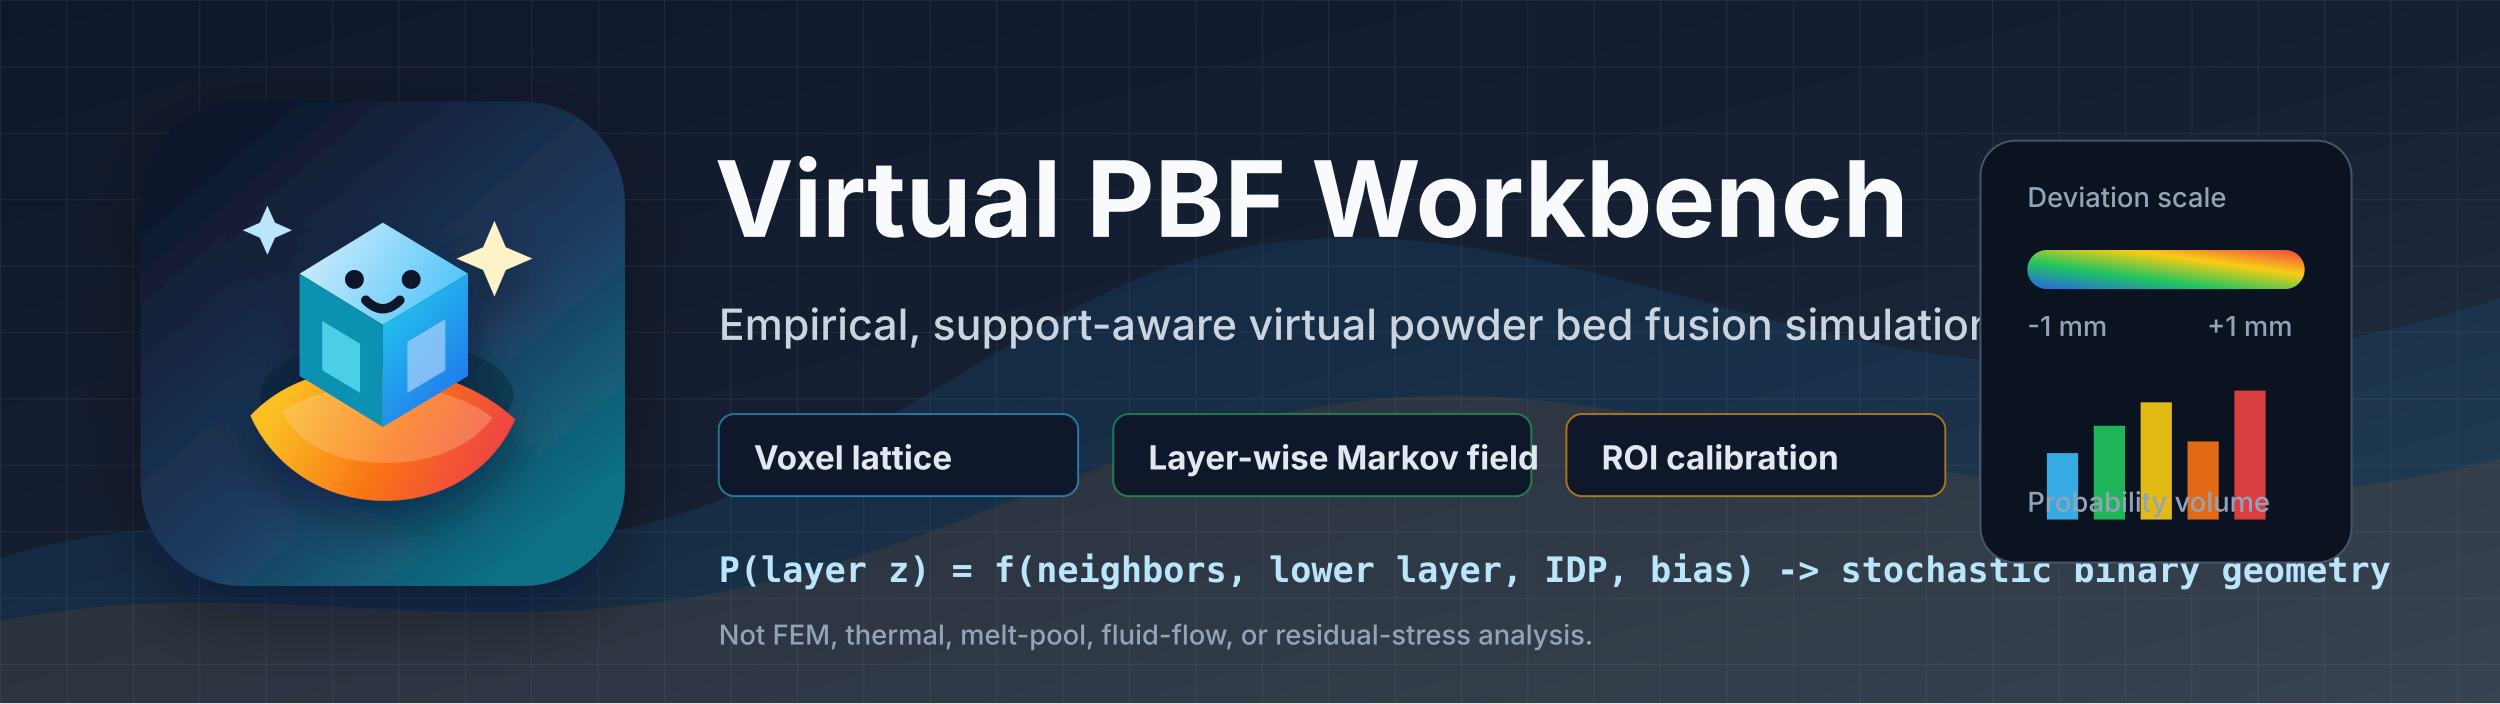
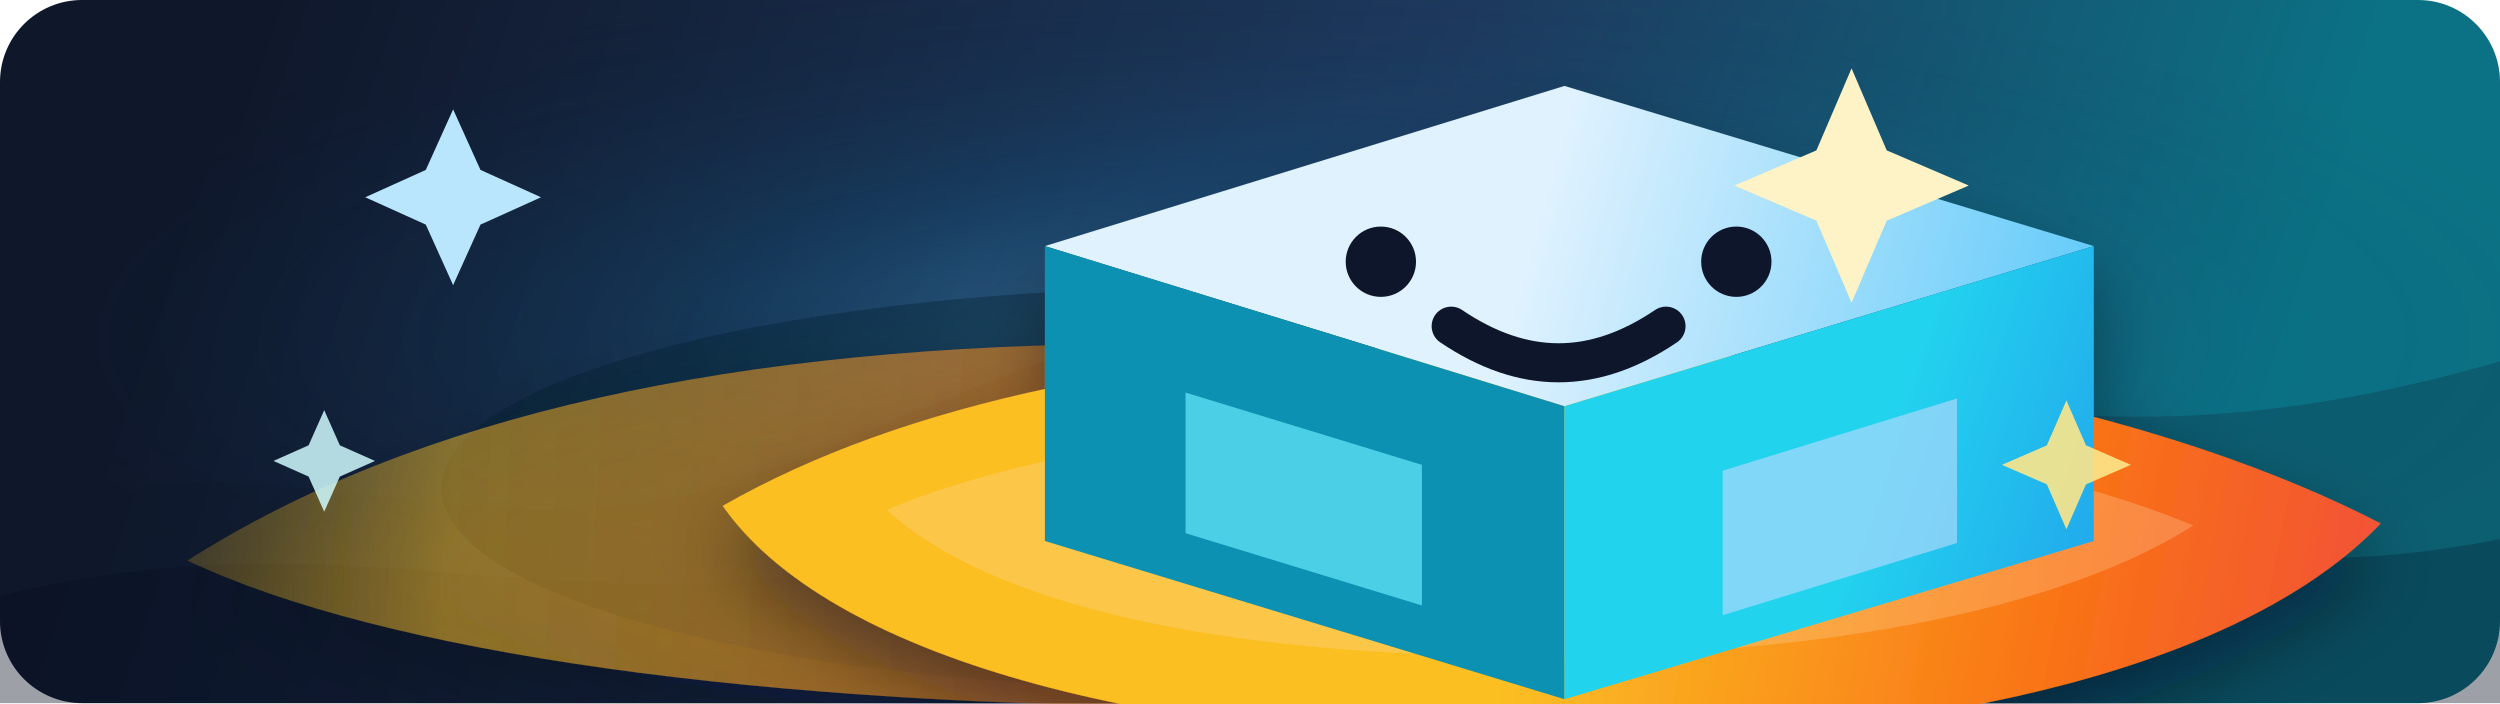
- <svg xmlns="http://www.w3.org/2000/svg" width="1280" height="360" viewBox="0 0 1280 360" role="img" aria-labelledby="title desc">
+ <svg xmlns="http://www.w3.org/2000/svg" width="1280" height="360" viewBox="0 0 1280 360" role="img" aria-label="Virtual PBF Workbench icon banner">
  <defs>
-     <linearGradient id="bg" x1="0" y1="0" x2="1" y2="1">
-       <stop offset="0" stop-color="#0f172a" />
-       <stop offset="0.52" stop-color="#172033" />
-       <stop offset="1" stop-color="#263446" />
-     </linearGradient>
-     <linearGradient id="pbfIconBg" x1="42" y1="22" x2="218" y2="232" gradientUnits="userSpaceOnUse">
+     <linearGradient id="bg" x1="120" y1="22" x2="1110" y2="356" gradientUnits="userSpaceOnUse">
      <stop offset="0" stop-color="#0f172a" />
      <stop offset="0.58" stop-color="#1e3a5f" />
      <stop offset="1" stop-color="#0b7285" />
    </linearGradient>
-     <linearGradient id="pbfIconMelt" x1="82" y1="142" x2="184" y2="195" gradientUnits="userSpaceOnUse">
+     <linearGradient id="melt" x1="420" y1="204" x2="910" y2="300" gradientUnits="userSpaceOnUse">
      <stop offset="0" stop-color="#fbbf24" />
      <stop offset="0.55" stop-color="#f97316" />
      <stop offset="1" stop-color="#ef4444" />
    </linearGradient>
-     <linearGradient id="pbfIconCubeTop" x1="82" y1="62" x2="176" y2="122" gradientUnits="userSpaceOnUse">
+     <linearGradient id="cubeTop" x1="420" y1="64" x2="790" y2="168" gradientUnits="userSpaceOnUse">
      <stop offset="0" stop-color="#e0f2fe" />
      <stop offset="1" stop-color="#38bdf8" />
    </linearGradient>
-     <linearGradient id="pbfIconCubeSide" x1="122" y1="98" x2="190" y2="158" gradientUnits="userSpaceOnUse">
+     <linearGradient id="cubeSide" x1="612" y1="140" x2="920" y2="244" gradientUnits="userSpaceOnUse">
      <stop offset="0" stop-color="#22d3ee" />
      <stop offset="1" stop-color="#2563eb" />
    </linearGradient>
-     <linearGradient id="heat" x1="0" y1="1" x2="1" y2="0">
-       <stop offset="0" stop-color="#2563eb" />
-       <stop offset="0.35" stop-color="#22c55e" />
-       <stop offset="0.68" stop-color="#facc15" />
-       <stop offset="1" stop-color="#ef4444" />
+     <linearGradient id="meltSoft" x1="0" y1="260" x2="1280" y2="316" gradientUnits="userSpaceOnUse">
+       <stop offset="0" stop-color="#fbbf24" stop-opacity="0" />
+       <stop offset="0.18" stop-color="#fbbf24" stop-opacity="0.48" />
+       <stop offset="0.52" stop-color="#f97316" stop-opacity="0.58" />
+       <stop offset="0.82" stop-color="#ef4444" stop-opacity="0.45" />
+       <stop offset="1" stop-color="#ef4444" stop-opacity="0" />
    </linearGradient>
-     <filter id="shadow" x="-20%" y="-20%" width="140%" height="140%">
-       <feDropShadow dx="0" dy="16" stdDeviation="18" flood-color="#020617" flood-opacity="0.35" />
+     <radialGradient id="glow" cx="50%" cy="48%" r="54%">
+       <stop offset="0" stop-color="#7dd3fc" stop-opacity="0.35" />
+       <stop offset="0.42" stop-color="#0ea5e9" stop-opacity="0.12" />
+       <stop offset="1" stop-color="#020617" stop-opacity="0" />
+     </radialGradient>
+     <filter id="softShadow" x="-20%" y="-20%" width="140%" height="150%">
+       <feDropShadow dx="0" dy="18" stdDeviation="18" flood-color="#020617" flood-opacity="0.38" />
    </filter>
-     <filter id="pbfIconSoftShadow" x="-20%" y="-20%" width="140%" height="150%">
-       <feDropShadow dx="0" dy="12" stdDeviation="12" flood-color="#020617" flood-opacity="0.38" />
+     <filter id="wideShadow" x="-20%" y="-80%" width="140%" height="260%">
+       <feDropShadow dx="0" dy="24" stdDeviation="22" flood-color="#020617" flood-opacity="0.35" />
    </filter>
-     <pattern id="grid" width="34" height="34" patternUnits="userSpaceOnUse">
-       <path d="M34 0H0V34" fill="none" stroke="#94a3b8" stroke-opacity="0.12" stroke-width="1" />
-     </pattern>
-     <style>
-       .title { font-family: Segoe UI, Inter, Arial, sans-serif; font-size: 54px; font-weight: 750; fill: #f8fafc; letter-spacing: 0; }
-       .subtitle { font-family: Segoe UI, Inter, Arial, sans-serif; font-size: 22px; font-weight: 500; fill: #cbd5e1; letter-spacing: 0; }
-       .label { font-family: Segoe UI, Inter, Arial, sans-serif; font-size: 17px; font-weight: 650; fill: #e2e8f0; letter-spacing: 0; }
-       .small { font-family: Segoe UI, Inter, Arial, sans-serif; font-size: 14px; font-weight: 500; fill: #94a3b8; letter-spacing: 0; }
-       .math { font-family: Consolas, Menlo, monospace; font-size: 18px; font-weight: 600; fill: #bae6fd; letter-spacing: 0; }
-     </style>
  </defs>
-   <rect width="1280" height="360" fill="url(#bg)" />
-   <rect width="1280" height="360" fill="url(#grid)" />
-   <path d="M0 286C133 243 229 306 358 260C508 206 564 102 740 125C897 145 1015 236 1280 153V360H0Z" fill="#0ea5e9" opacity="0.1" />
-   <path d="M0 318C138 291 237 334 388 299C528 267 625 188 788 205C951 221 1075 286 1280 235V360H0Z" fill="#f97316" opacity="0.1" />
-   <g transform="translate(72 52) scale(0.96875)" filter="url(#shadow)">
-     <rect width="256" height="256" rx="54" fill="url(#pbfIconBg)" />
-     <g filter="url(#pbfIconSoftShadow)">
-       <path d="M63 155c0-16 30-29 67-29s67 13 67 29-30 29-67 29-67-13-67-29z" fill="#0f172a" opacity="0.35" />
-       <path d="M58 166c15-16 37-25 66-25 31 0 57 11 74 27-11 25-36 43-69 43-32 0-59-18-71-45z" fill="url(#pbfIconMelt)" />
-       <path d="M75 164c11-8 29-14 52-14 25 0 46 7 59 17-10 14-30 24-57 24-26 0-46-10-54-27z" fill="#fed7aa" opacity="0.28" />
-       <path d="M84 91l44-27 45 27-45 27-44-27z" fill="url(#pbfIconCubeTop)" />
-       <path d="M84 91l44 27v54l-44-27V91z" fill="#0891b2" />
-       <path d="M128 118l45-27v54l-45 27v-54z" fill="url(#pbfIconCubeSide)" />
-       <path d="M96 116l20 12v26l-20-12v-26z" fill="#67e8f9" opacity="0.72" />
-       <path d="M141 127l20-12v27l-20 12v-27z" fill="#bfdbfe" opacity="0.6" />
-       <circle cx="113" cy="94" r="5" fill="#0f172a" />
-       <circle cx="143" cy="94" r="5" fill="#0f172a" />
-       <path d="M119 105c6 6 12 6 18 0" fill="none" stroke="#0f172a" stroke-width="5" stroke-linecap="round" />
-       <path d="M187 63l6 14 14 6-14 6-6 14-6-14-14-6 14-6 6-14z" fill="#fef3c7" />
-       <path d="M67 55l4 9 9 4-9 4-4 9-4-9-9-4 9-4 4-9z" fill="#bae6fd" />
-     </g>
+   <rect width="1280" height="360" rx="42" fill="url(#bg)" />
+   <rect width="1280" height="360" rx="42" fill="url(#glow)" />
+   <path d="M0 260C146 218 250 292 384 244C530 191 606 135 780 158C930 178 1042 254 1280 185V360H0Z" fill="#0f172a" opacity="0.22" />
+   <path d="M0 305C184 260 287 326 463 285C638 244 733 214 916 242C1051 263 1133 305 1280 276V360H0Z" fill="#020617" opacity="0.22" />
+   <g filter="url(#wideShadow)">
+     <path d="M226 250c0-57 180-103 402-103s402 46 402 103-180 103-402 103-402-46-402-103z" fill="#0f172a" opacity="0.35" />
+     <path d="M96 287c116-74 280-111 493-111 230 0 424 46 550 122-82 40-261 64-504 64-247 0-440-28-539-75z" fill="url(#meltSoft)" />
  </g>
-   <g transform="translate(366 82)">
-     <text class="title" x="0" y="0" dominant-baseline="hanging">Virtual PBF Workbench</text>
-     <text class="subtitle" x="2" y="76" dominant-baseline="hanging">Empirical, support-aware virtual powder bed fusion simulation</text>
-     <g transform="translate(2 130)">
-       <rect x="0" y="0" width="184" height="42" rx="8" fill="#0f172a" stroke="#38bdf8" stroke-opacity="0.55" />
-       <text class="label" x="18" y="22" dominant-baseline="middle">Voxel lattice</text>
-       <rect x="202" y="0" width="214" height="42" rx="8" fill="#0f172a" stroke="#22c55e" stroke-opacity="0.55" />
-       <text class="label" x="220" y="22" dominant-baseline="middle">Layer-wise Markov field</text>
-       <rect x="434" y="0" width="194" height="42" rx="8" fill="#0f172a" stroke="#f59e0b" stroke-opacity="0.65" />
-       <text class="label" x="452" y="22" dominant-baseline="middle">ROI calibration</text>
-       <rect x="646" y="0" width="188" height="42" rx="8" fill="#0f172a" stroke="#e879f9" stroke-opacity="0.55" />
-       <text class="label" x="664" y="22" dominant-baseline="middle">Machine maps</text>
-     </g>
-     <text class="math" x="2" y="216">P(layer z) = f(neighbors, lower layer, IDP, bias) -&gt; stochastic binary geometry</text>
-     <text class="small" x="2" y="248">Not FEM, thermal, melt-pool, fluid-flow, or residual-stress analysis.</text>
+   <g transform="translate(370 35)" filter="url(#softShadow)">
+     <path d="M0 224c91-52 224-82 400-82 188 0 346 38 449 91-67 70-219 112-429 112-204 0-366-44-420-121z" fill="url(#melt)" />
+     <path d="M84 226c67-28 178-48 315-48 150 0 276 24 354 56-64 41-183 67-340 67-160 0-277-27-329-75z" fill="#fed7aa" opacity="0.28" />
+     <path d="M165 91l266-82 271 82-271 82-266-82z" fill="url(#cubeTop)" />
+     <path d="M165 91l266 82v150L165 242V91z" fill="#0891b2" />
+     <path d="M431 173l271-82v151l-271 81V173z" fill="url(#cubeSide)" />
+     <path d="M237 166l121 37v72l-121-37v-72z" fill="#67e8f9" opacity="0.72" />
+     <path d="M512 206l120-37v74l-120 37v-74z" fill="#bfdbfe" opacity="0.6" />
+     <circle cx="337" cy="99" r="18" fill="#0f172a" />
+     <circle cx="519" cy="99" r="18" fill="#0f172a" />
+     <path d="M373 132c37 25 73 25 110 0" fill="none" stroke="#0f172a" stroke-width="20" stroke-linecap="round" />
  </g>
-   <g transform="translate(1014 72)">
-     <rect x="0" y="0" width="190" height="216" rx="18" fill="#0b1220" stroke="#475569" />
-     <text class="small" x="24" y="34">Deviation scale</text>
-     <rect x="24" y="56" width="142" height="20" rx="10" fill="url(#heat)" />
-     <text class="small" x="24" y="100">-1 mm</text>
-     <text class="small" x="116" y="100">+1 mm</text>
-     <g transform="translate(34 128)" opacity="0.9">
-       <rect x="0" y="32" width="16" height="34" fill="#38bdf8" />
-       <rect x="24" y="18" width="16" height="48" fill="#22c55e" />
-       <rect x="48" y="6" width="16" height="60" fill="#facc15" />
-       <rect x="72" y="26" width="16" height="40" fill="#f97316" />
-       <rect x="96" y="0" width="16" height="66" fill="#ef4444" />
-     </g>
-     <text class="small" x="24" y="190">Probability volume</text>
-   </g>
+   <path d="M948 35l18 42 42 18-42 18-18 42-18-42-42-18 42-18 18-42z" fill="#fef3c7" />
+   <path d="M232 56l14 31 31 14-31 14-14 31-14-31-31-14 31-14 14-31z" fill="#bae6fd" />
+   <path d="M1058 205l10 23 23 10-23 10-10 23-10-23-23-10 23-10 10-23z" fill="#fde68a" opacity="0.9" />
+   <path d="M166 210l8 18 18 8-18 8-8 18-8-18-18-8 18-8 8-18z" fill="#cffafe" opacity="0.85" />
</svg>
